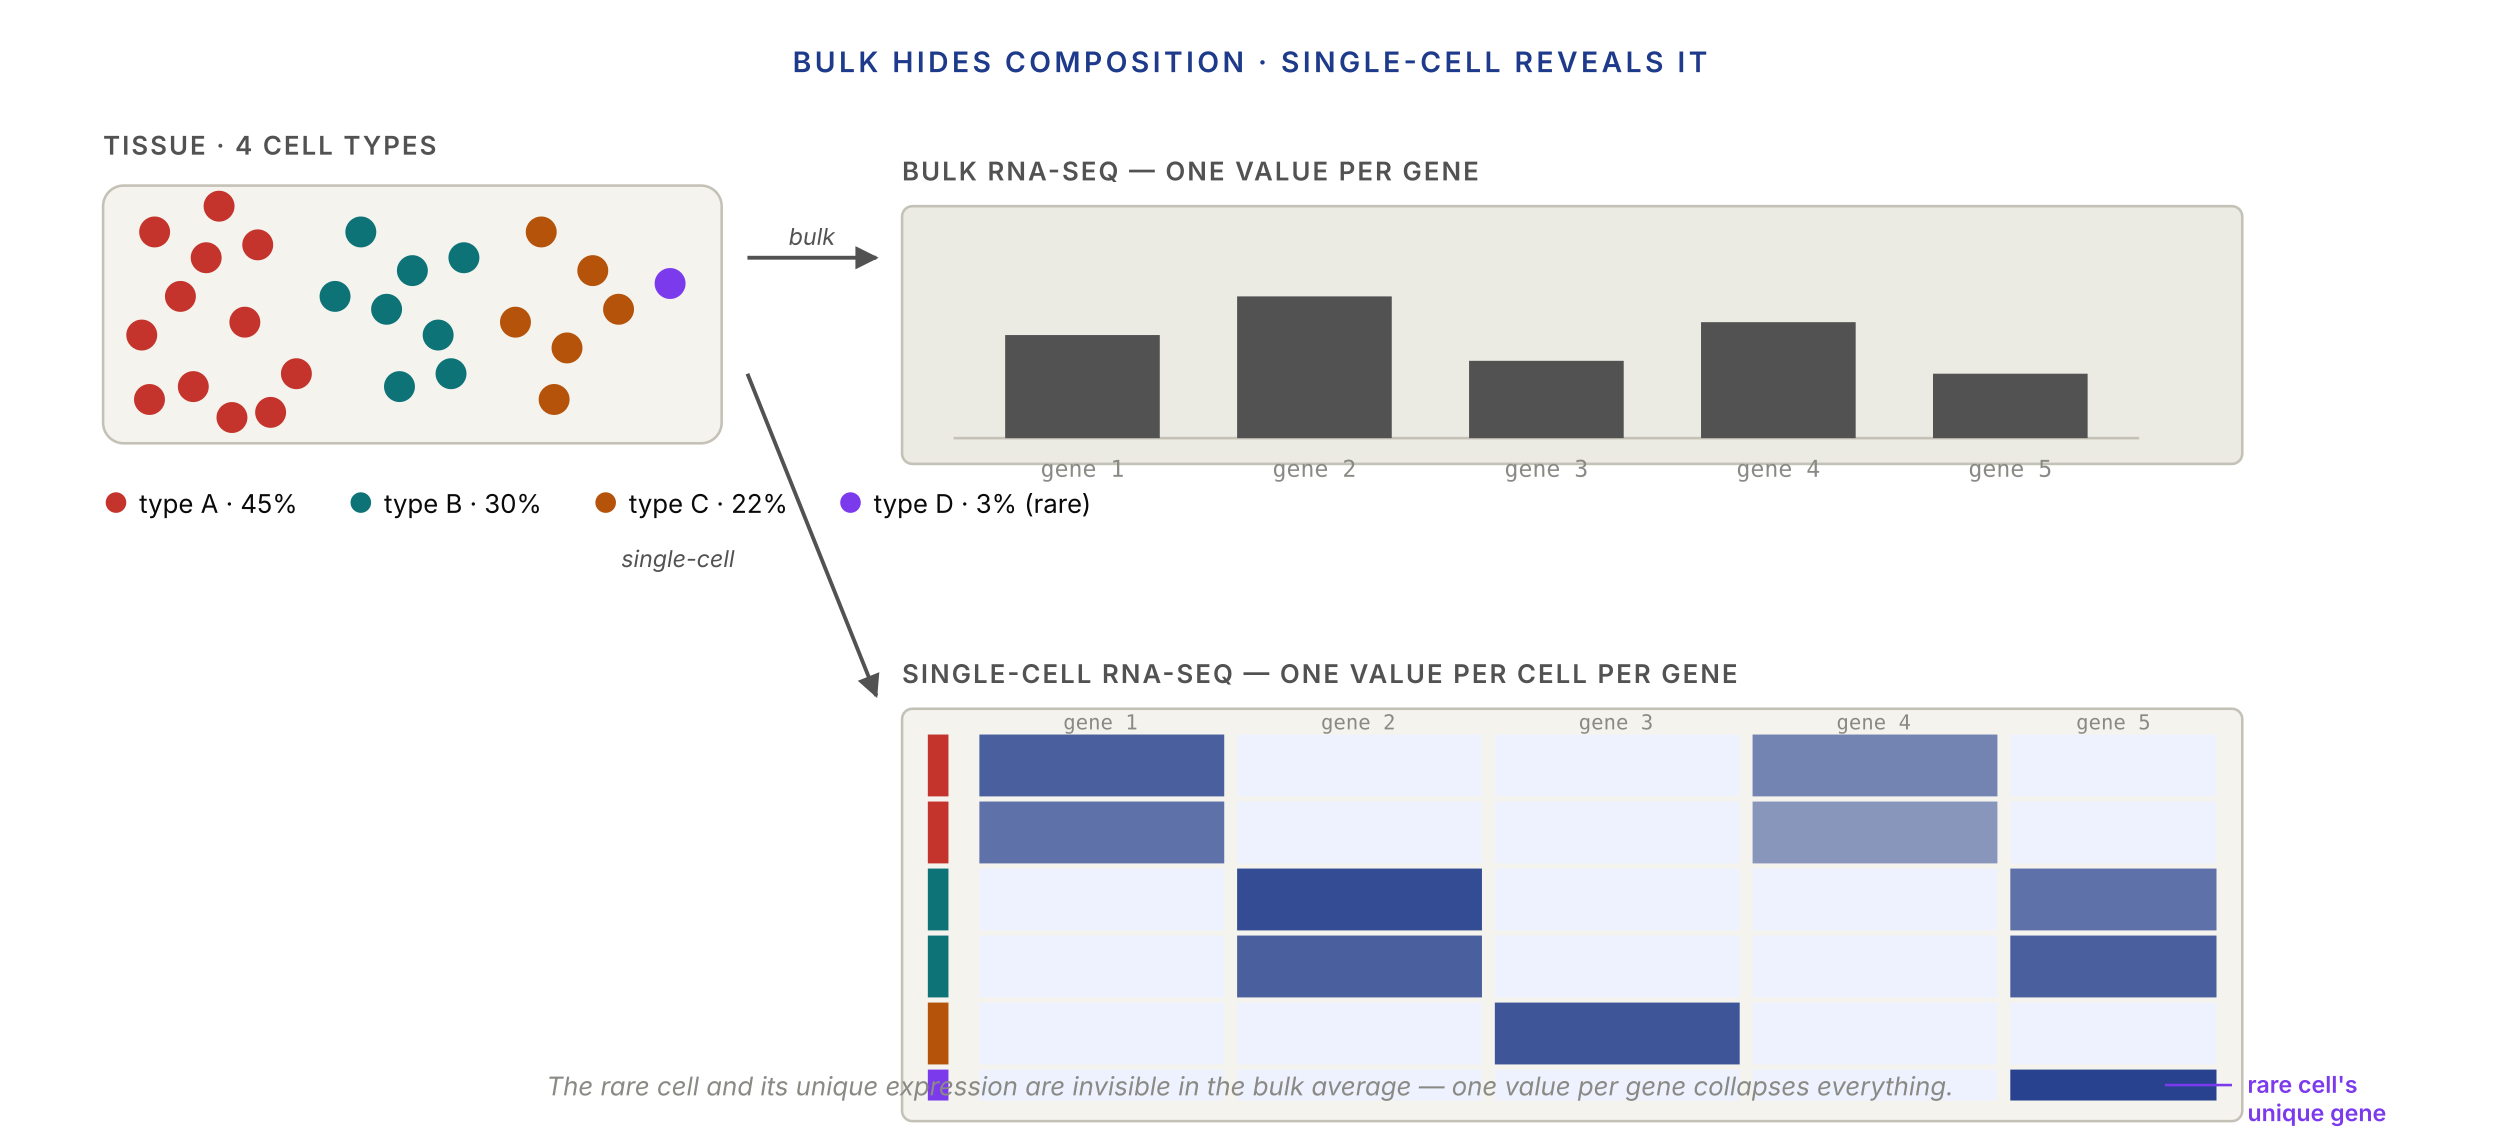
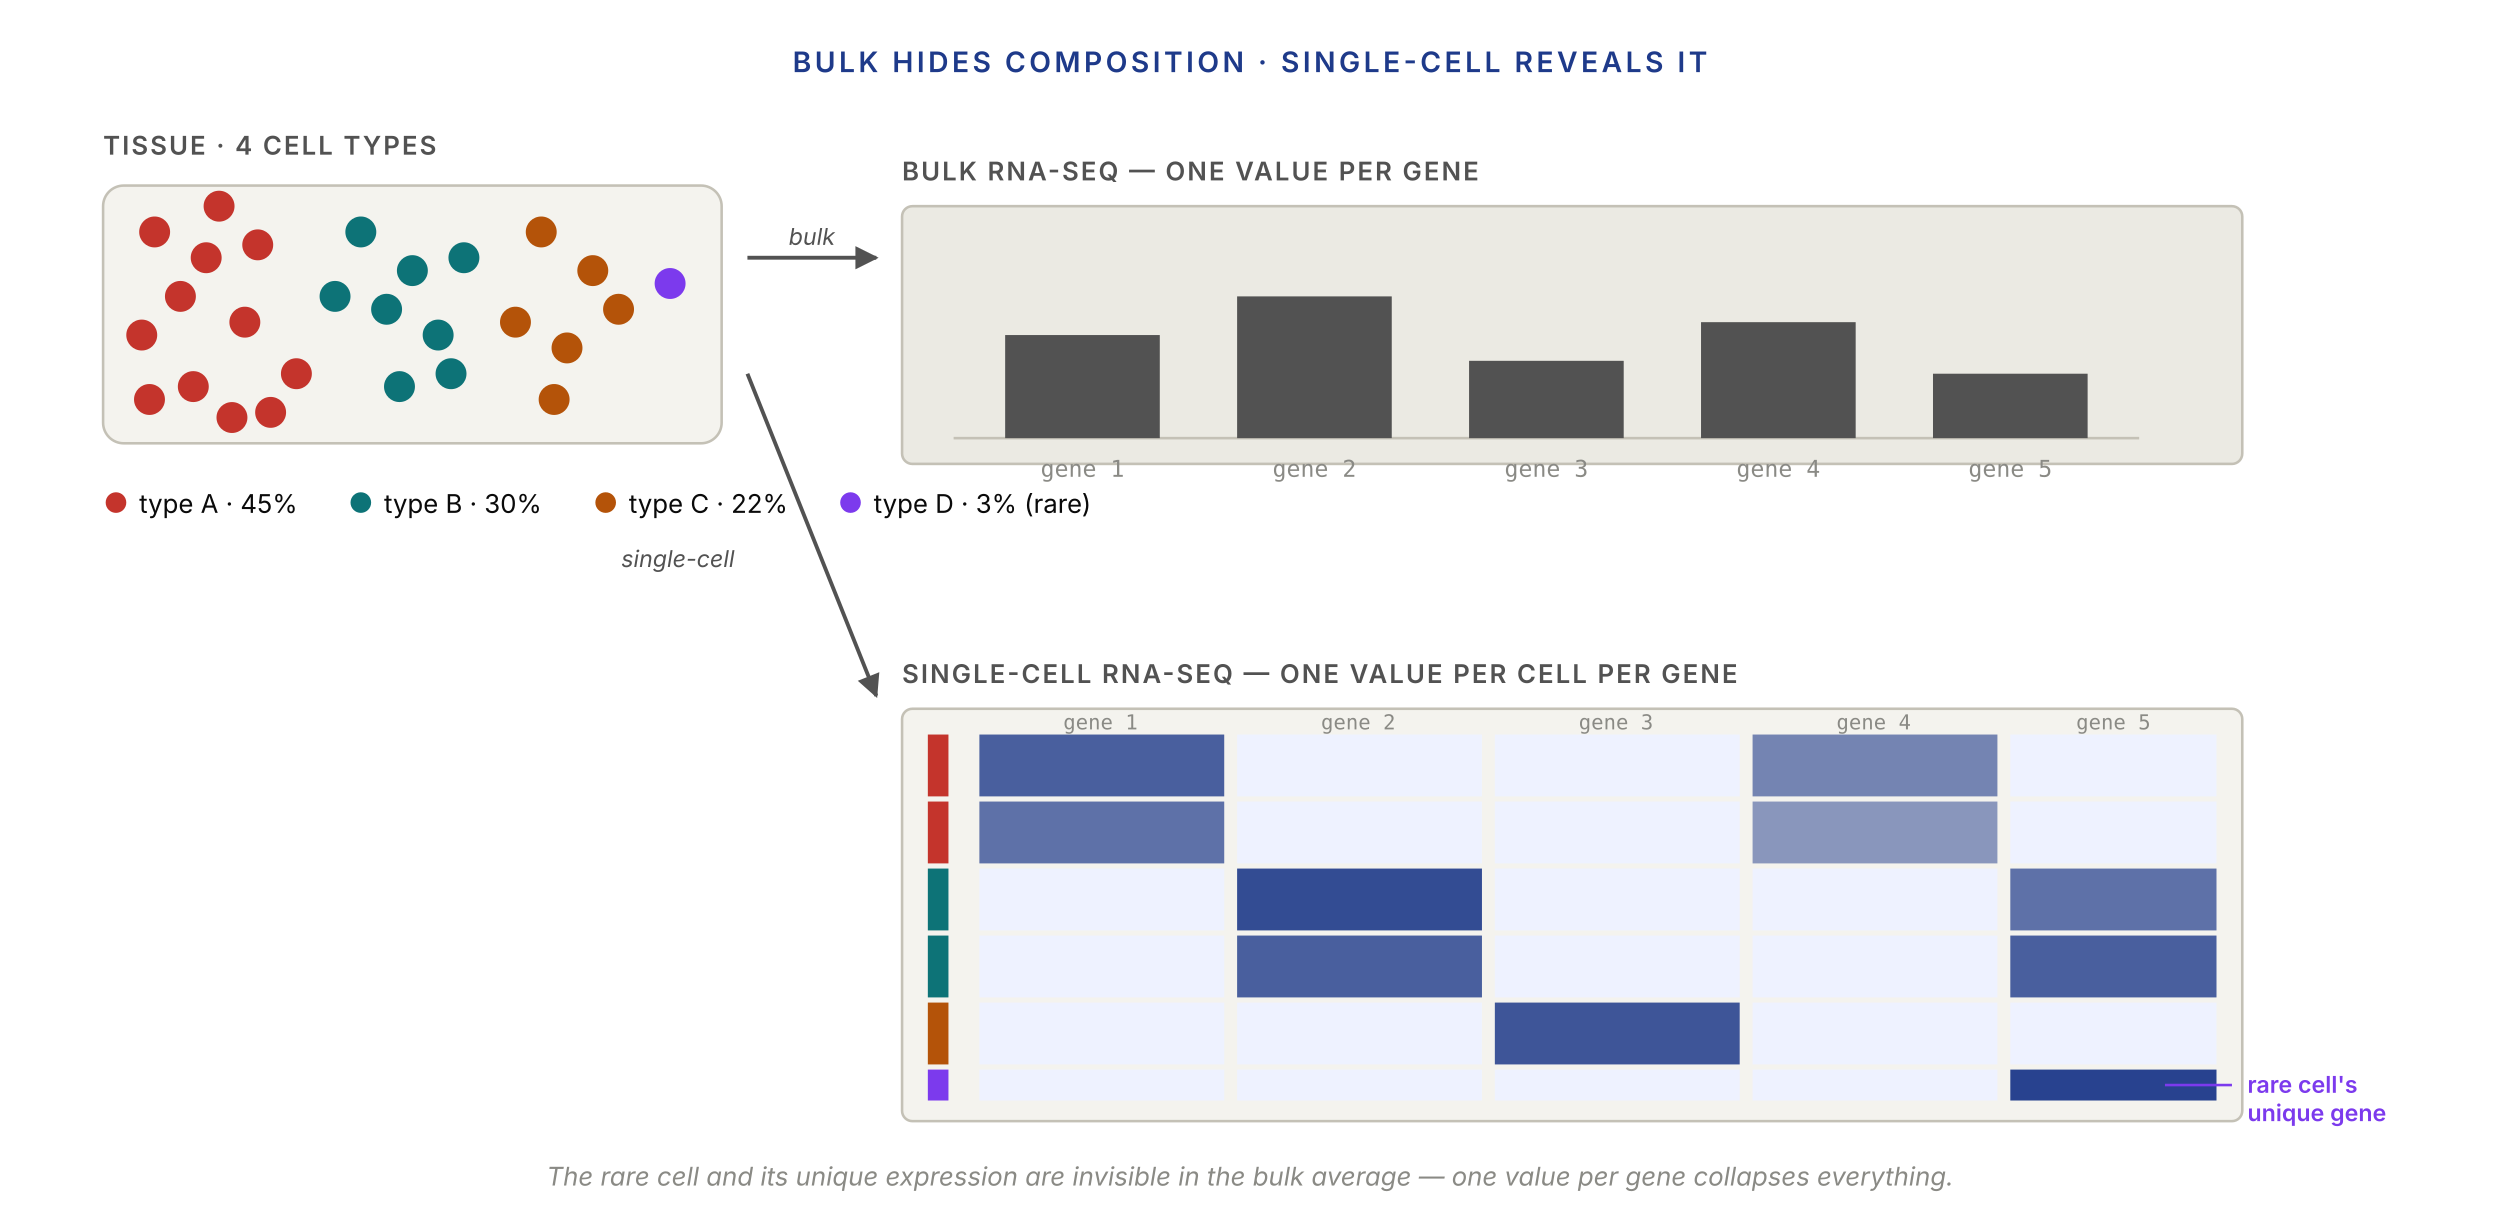
- <svg xmlns="http://www.w3.org/2000/svg" viewBox="0 0 970 440" role="img" aria-labelledby="t d">
+ <svg xmlns="http://www.w3.org/2000/svg" viewBox="0 0 970 470" role="img" aria-labelledby="t d">
  <defs>
    <marker id="arr-01" viewBox="0 0 10 10" refX="9" refY="5" markerWidth="6" markerHeight="6" orient="auto">
      <path d="M 0 0 L 10 5 L 0 10 z" fill="#525252" />
    </marker>
  </defs>
  <text x="485" y="28" text-anchor="middle" font-family="Inter, sans-serif" font-size="11" font-weight="600" fill="#1e3a8a" letter-spacing="0.12em">BULK HIDES COMPOSITION · SINGLE-CELL REVEALS IT</text>
  <text x="40" y="60" font-family="Inter, sans-serif" font-size="10" font-weight="600" fill="#525252" letter-spacing="0.08em">TISSUE · 4 CELL TYPES</text>
  <g>
    <rect x="40" y="72" width="240" height="100" rx="8" fill="#f4f3ee" stroke="#c4c1b6" stroke-width="1" />
    <g fill="#c4342c">
      <circle cx="60" cy="90" r="6" />
      <circle cx="80" cy="100" r="6" />
      <circle cx="100" cy="95" r="6" />
      <circle cx="70" cy="115" r="6" />
      <circle cx="95" cy="125" r="6" />
      <circle cx="55" cy="130" r="6" />
      <circle cx="115" cy="145" r="6" />
      <circle cx="75" cy="150" r="6" />
      <circle cx="105" cy="160" r="6" />
      <circle cx="85" cy="80" r="6" />
      <circle cx="90" cy="162" r="6" />
      <circle cx="58" cy="155" r="6" />
    </g>
    <g fill="#0d7377">
      <circle cx="140" cy="90" r="6" />
      <circle cx="160" cy="105" r="6" />
      <circle cx="180" cy="100" r="6" />
      <circle cx="150" cy="120" r="6" />
      <circle cx="170" cy="130" r="6" />
      <circle cx="130" cy="115" r="6" />
      <circle cx="155" cy="150" r="6" />
      <circle cx="175" cy="145" r="6" />
    </g>
    <g fill="#b45309">
      <circle cx="210" cy="90" r="6" />
      <circle cx="230" cy="105" r="6" />
      <circle cx="200" cy="125" r="6" />
      <circle cx="220" cy="135" r="6" />
      <circle cx="240" cy="120" r="6" />
      <circle cx="215" cy="155" r="6" />
    </g>
    <g fill="#7c3aed">
      <circle cx="260" cy="110" r="6" />
    </g>
  </g>
  <g transform="translate(40 195)">
    <g font-family="Inter, sans-serif" font-size="10" fill="#0a0a0a">
      <circle cx="5" cy="0" r="4" fill="#c4342c" />
      <text x="14" y="4">type A · 45%</text>
      <circle cx="100" cy="0" r="4" fill="#0d7377" />
      <text x="109" y="4">type B · 30%</text>
      <circle cx="195" cy="0" r="4" fill="#b45309" />
      <text x="204" y="4">type C · 22%</text>
      <circle cx="290" cy="0" r="4" fill="#7c3aed" />
      <text x="299" y="4">type D · 3% (rare)</text>
    </g>
  </g>
  <line x1="290" y1="100" x2="340" y2="100" stroke="#525252" stroke-width="1.5" marker-end="url(#arr-01)" />
  <text x="315" y="95" text-anchor="middle" font-family="Inter, sans-serif" font-size="9" fill="#525252" font-style="italic">bulk</text>
  <line x1="290" y1="145" x2="340" y2="270" stroke="#525252" stroke-width="1.5" marker-end="url(#arr-01)" />
  <text x="285" y="220" text-anchor="end" font-family="Inter, sans-serif" font-size="9" fill="#525252" font-style="italic">single-cell</text>
  <g transform="translate(350 70)">
    <text x="0" y="0" font-family="Inter, sans-serif" font-size="10" font-weight="600" fill="#525252" letter-spacing="0.08em">BULK RNA-SEQ — ONE VALUE PER GENE</text>
    <rect x="0" y="10" width="520" height="100" rx="4" fill="#ebeae3" stroke="#c4c1b6" />
    <g transform="translate(20 25)">
      <line x1="0" y1="75" x2="460" y2="75" stroke="#c4c1b6" stroke-width="1" />
      <g fill="#525252">
        <rect x="20" y="35" width="60" height="40" />
        <rect x="110" y="20" width="60" height="55" />
        <rect x="200" y="45" width="60" height="30" />
        <rect x="290" y="30" width="60" height="45" />
        <rect x="380" y="50" width="60" height="25" />
      </g>
      <g font-family="JetBrains Mono, monospace" font-size="9" fill="#8a8a85" text-anchor="middle">
        <text x="50" y="90">gene 1</text>
        <text x="140" y="90">gene 2</text>
        <text x="230" y="90">gene 3</text>
        <text x="320" y="90">gene 4</text>
        <text x="410" y="90">gene 5</text>
      </g>
    </g>
  </g>
  <g transform="translate(350 265)">
    <text x="0" y="0" font-family="Inter, sans-serif" font-size="10" font-weight="600" fill="#525252" letter-spacing="0.08em">SINGLE-CELL RNA-SEQ — ONE VALUE PER CELL PER GENE</text>
    <rect x="0" y="10" width="520" height="160" rx="4" fill="#f4f3ee" stroke="#c4c1b6" />
    <g>
      <rect x="10" y="20" width="8" height="24" fill="#c4342c" />
      <rect x="10" y="46" width="8" height="24" fill="#c4342c" />
      <rect x="10" y="72" width="8" height="24" fill="#0d7377" />
      <rect x="10" y="98" width="8" height="24" fill="#0d7377" />
      <rect x="10" y="124" width="8" height="24" fill="#b45309" />
      <rect x="10" y="150" width="8" height="12" fill="#7c3aed" />
    </g>
    <g>
      <rect x="30" y="20" width="95" height="24" fill="#1e3a8a" opacity="0.8" />
      <rect x="130" y="20" width="95" height="24" fill="#eef2ff" />
      <rect x="230" y="20" width="95" height="24" fill="#eef2ff" />
      <rect x="330" y="20" width="95" height="24" fill="#1e3a8a" opacity="0.6" />
      <rect x="430" y="20" width="80" height="24" fill="#eef2ff" />
      <rect x="30" y="46" width="95" height="24" fill="#1e3a8a" opacity="0.7" />
      <rect x="130" y="46" width="95" height="24" fill="#eef2ff" />
      <rect x="230" y="46" width="95" height="24" fill="#eef2ff" />
      <rect x="330" y="46" width="95" height="24" fill="#1e3a8a" opacity="0.5" />
      <rect x="430" y="46" width="80" height="24" fill="#eef2ff" />
      <rect x="30" y="72" width="95" height="24" fill="#eef2ff" />
      <rect x="130" y="72" width="95" height="24" fill="#1e3a8a" opacity="0.9" />
      <rect x="230" y="72" width="95" height="24" fill="#eef2ff" />
      <rect x="330" y="72" width="95" height="24" fill="#eef2ff" />
      <rect x="430" y="72" width="80" height="24" fill="#1e3a8a" opacity="0.7" />
      <rect x="30" y="98" width="95" height="24" fill="#eef2ff" />
      <rect x="130" y="98" width="95" height="24" fill="#1e3a8a" opacity="0.8" />
      <rect x="230" y="98" width="95" height="24" fill="#eef2ff" />
      <rect x="330" y="98" width="95" height="24" fill="#eef2ff" />
      <rect x="430" y="98" width="80" height="24" fill="#1e3a8a" opacity="0.8" />
      <rect x="30" y="124" width="95" height="24" fill="#eef2ff" />
      <rect x="130" y="124" width="95" height="24" fill="#eef2ff" />
      <rect x="230" y="124" width="95" height="24" fill="#1e3a8a" opacity="0.85" />
      <rect x="330" y="124" width="95" height="24" fill="#eef2ff" />
      <rect x="430" y="124" width="80" height="24" fill="#eef2ff" />
      <rect x="30" y="150" width="95" height="12" fill="#eef2ff" />
      <rect x="130" y="150" width="95" height="12" fill="#eef2ff" />
      <rect x="230" y="150" width="95" height="12" fill="#eef2ff" />
      <rect x="330" y="150" width="95" height="12" fill="#eef2ff" />
      <rect x="430" y="150" width="80" height="12" fill="#1e3a8a" opacity="0.95" />
    </g>
    <g font-family="JetBrains Mono, monospace" font-size="8" fill="#8a8a85" text-anchor="middle">
      <text x="77" y="18">gene 1</text>
      <text x="177" y="18">gene 2</text>
      <text x="277" y="18">gene 3</text>
      <text x="377" y="18">gene 4</text>
      <text x="470" y="18">gene 5</text>
    </g>
    <path d="M 490 156 L 516 156" stroke="#7c3aed" stroke-width="1" />
    <text x="522" y="159" font-family="Inter, sans-serif" font-size="9" fill="#7c3aed" font-weight="600">rare cell's</text>
    <text x="522" y="170" font-family="Inter, sans-serif" font-size="9" fill="#7c3aed" font-weight="600">unique gene</text>
  </g>
-   <text x="485" y="425" text-anchor="middle" font-family="Inter, sans-serif" font-size="10" fill="#8a8a85" font-style="italic">The rare cell and its unique expression are invisible in the bulk average — one value per gene collapses everything.</text>
+   <text x="485" y="460" text-anchor="middle" font-family="Inter, sans-serif" font-size="10" fill="#8a8a85" font-style="italic">The rare cell and its unique expression are invisible in the bulk average — one value per gene collapses everything.</text>
</svg>
